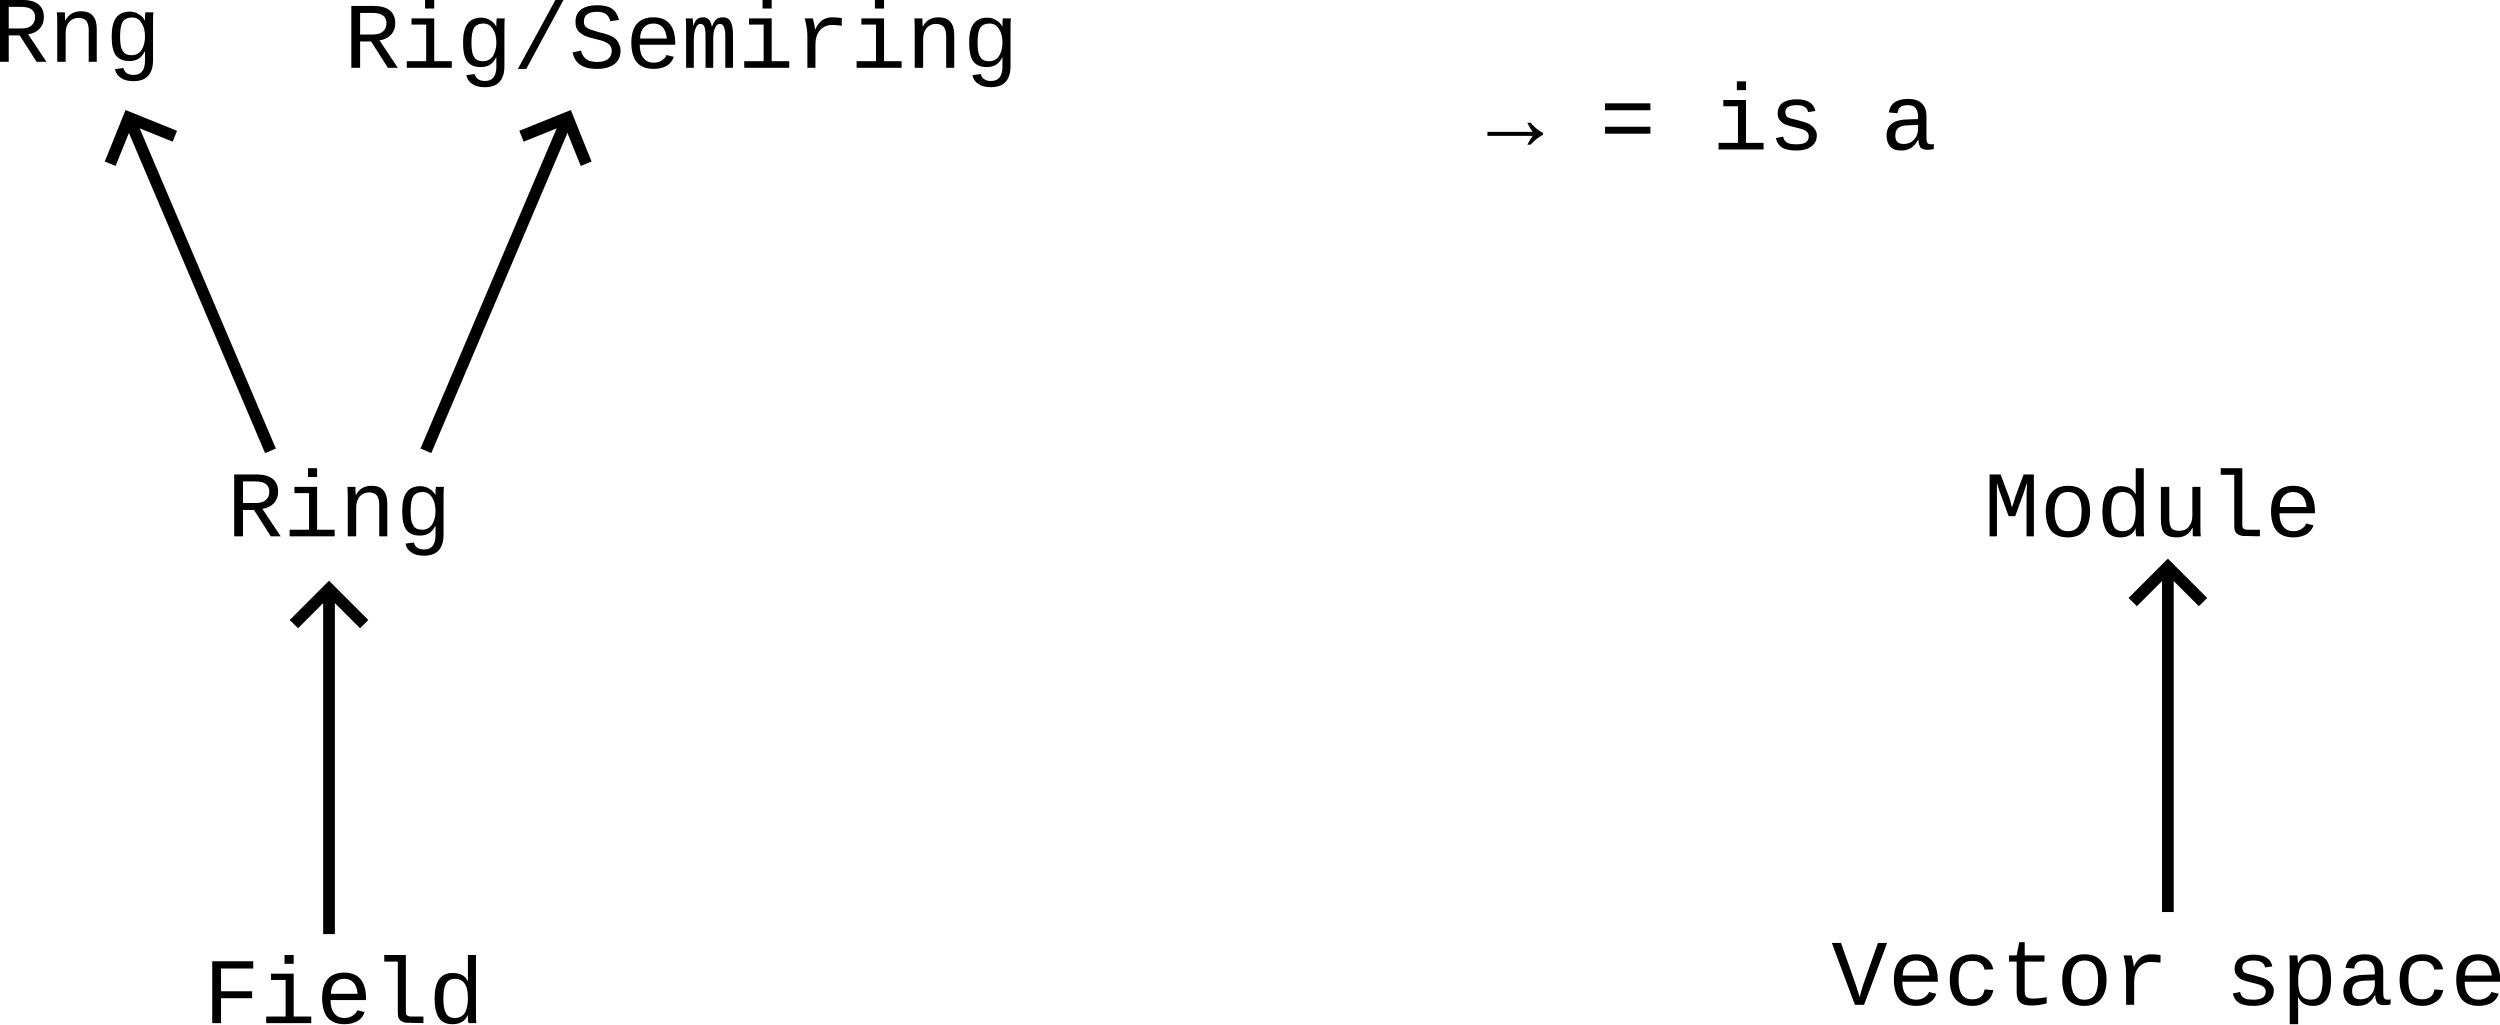
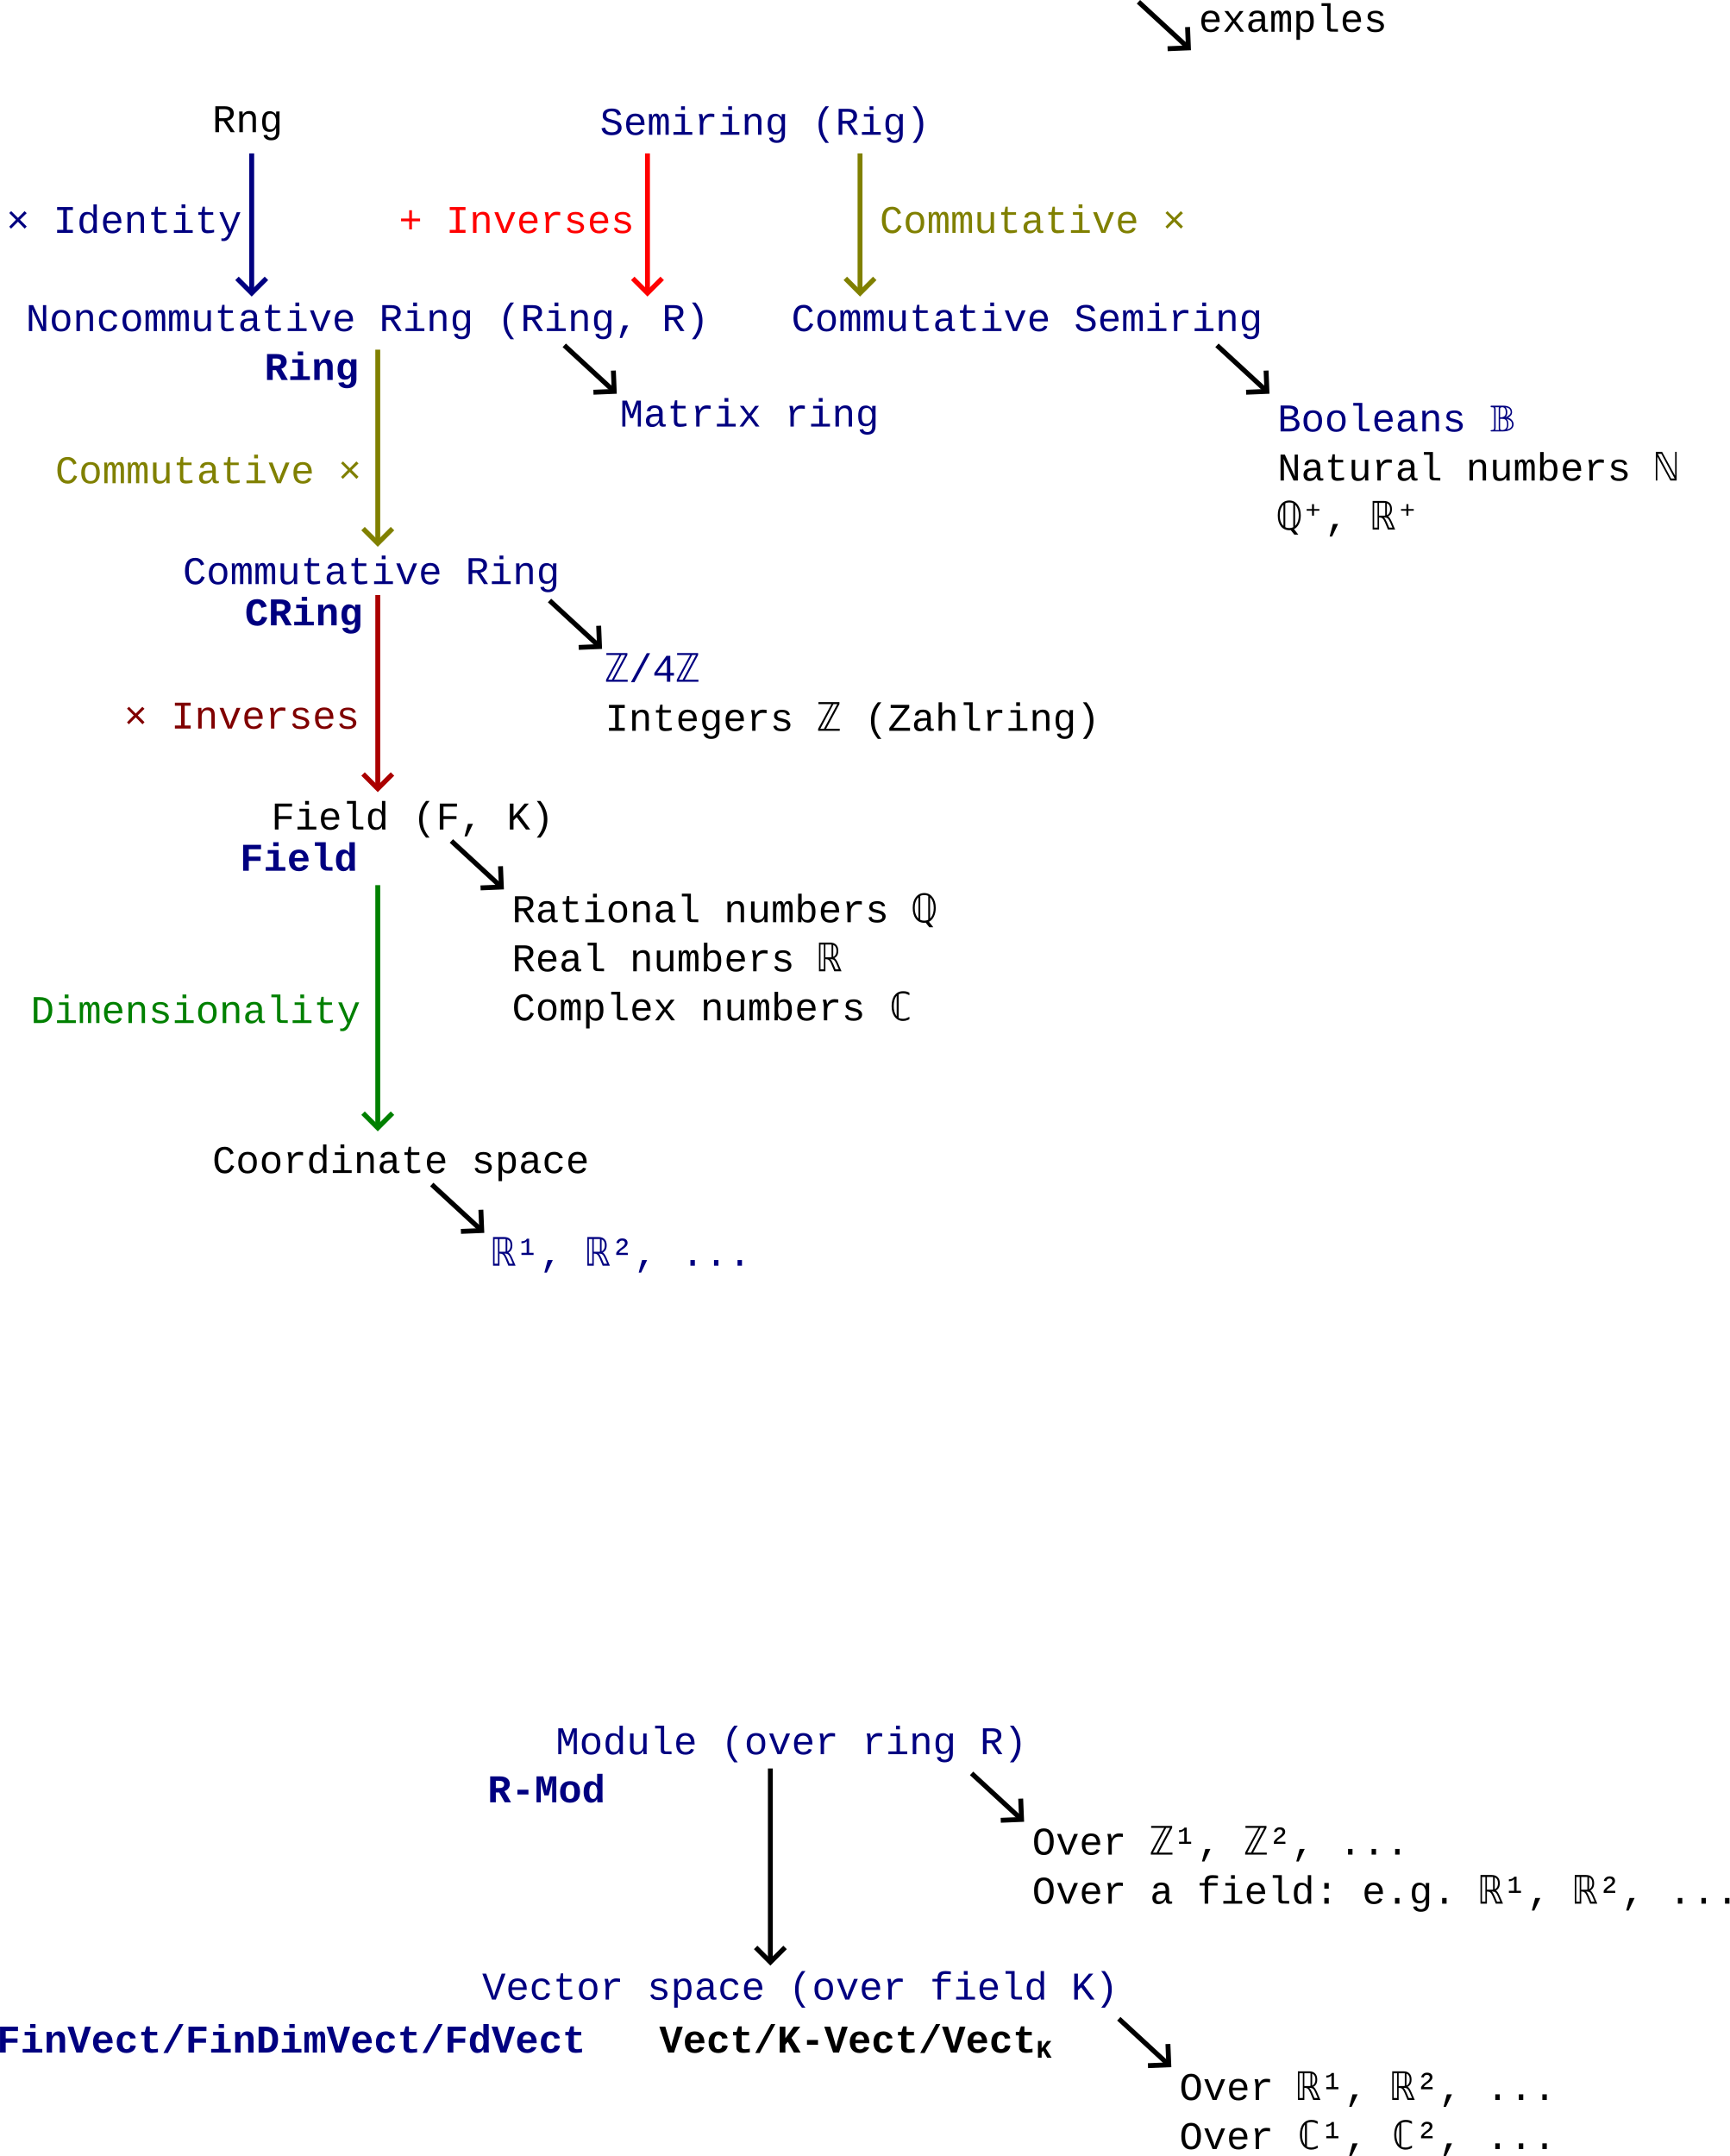
- <svg xmlns="http://www.w3.org/2000/svg" width="106.725mm" height="43.728mm" viewBox="0 0 106.725 43.728" version="1.1" id="svg1820" xml:space="preserve">
+ <svg xmlns="http://www.w3.org/2000/svg" xmlns:xlink="http://www.w3.org/1999/xlink" width="176.212mm" height="219.668mm" viewBox="0 0 176.212 219.668" version="1.1" id="svg1820" xml:space="preserve">
  <defs id="defs1817">
+     <marker style="overflow:visible" id="Arrow1" refX="0" refY="0" orient="auto-start-reverse" markerWidth="4.061" markerHeight="6.707" viewBox="0 0 4.061 6.707" preserveAspectRatio="xMidYMid">
+       <path style="fill:none;stroke:context-stroke;stroke-width:1;stroke-linecap:butt" d="M 3,-3 0,0 3,3" id="path5057" transform="rotate(180,0.125,0)" />
+     </marker>
+     <marker style="overflow:visible" id="Arrow1_Fnone_S-008000" refX="0" refY="0" orient="auto-start-reverse" markerWidth="4.061" markerHeight="6.707" viewBox="0 0 4.061 6.707" preserveAspectRatio="xMidYMid">
+       <path style="fill:none;stroke:#008000;stroke-width:1;stroke-linecap:butt" d="M 3,-3 0,0 3,3" id="path130135" transform="rotate(180,0.125,0)" />
+     </marker>
+     <marker style="overflow:visible" id="marker81105_Fnone_S-aa0000" refX="0" refY="0" orient="auto-start-reverse" markerWidth="4.061" markerHeight="6.707" viewBox="0 0 4.061 6.707" preserveAspectRatio="xMidYMid">
+       <path style="fill:none;stroke:#aa0000;stroke-width:1;stroke-linecap:butt" d="M 3,-3 0,0 3,3" id="path144891" transform="rotate(180,0.125,0)" />
+     </marker>
+     <marker style="overflow:visible" id="marker81105_Fnone_S-808000" refX="0" refY="0" orient="auto-start-reverse" markerWidth="4.061" markerHeight="6.707" viewBox="0 0 4.061 6.707" preserveAspectRatio="xMidYMid">
+       <path style="fill:none;stroke:#808000;stroke-width:1;stroke-linecap:butt" d="M 3,-3 0,0 3,3" id="path144888" transform="rotate(180,0.125,0)" />
+     </marker>
+     <marker style="overflow:visible" id="marker78675_Fnone_S-000080" refX="0" refY="0" orient="auto-start-reverse" markerWidth="4.061" markerHeight="6.707" viewBox="0 0 4.061 6.707" preserveAspectRatio="xMidYMid">
+       <path style="fill:none;stroke:#000080;stroke-width:1;stroke-linecap:butt" d="M 3,-3 0,0 3,3" id="path144894" transform="rotate(180,0.125,0)" />
+     </marker>
+     <marker style="overflow:visible" id="marker69877_Fnone_S-ff0000" refX="0" refY="0" orient="auto-start-reverse" markerWidth="4.061" markerHeight="6.707" viewBox="0 0 4.061 6.707" preserveAspectRatio="xMidYMid">
+       <path style="fill:none;stroke:#ff0000;stroke-width:1;stroke-linecap:butt" d="M 3,-3 0,0 3,3" id="path144897" transform="rotate(180,0.125,0)" />
+     </marker>
+     <marker style="overflow:visible" id="Arrow1_Fnone_S-808000" refX="0" refY="0" orient="auto-start-reverse" markerWidth="4.061" markerHeight="6.707" viewBox="0 0 4.061 6.707" preserveAspectRatio="xMidYMid">
+       <path style="fill:none;stroke:#808000;stroke-width:1;stroke-linecap:butt" d="M 3,-3 0,0 3,3" id="path144900" transform="rotate(180,0.125,0)" />
+     </marker>
    <marker style="overflow:visible" id="marker48243_Fnone_S-000000-9-5" refX="0" refY="0" orient="auto-start-reverse" markerWidth="4.061" markerHeight="6.707" viewBox="0 0 4.061 6.707" preserveAspectRatio="xMidYMid">
      <path style="fill:none;stroke:#000000;stroke-width:1;stroke-linecap:butt" d="M 3,-3 0,0 3,3" id="path137683-4-6" transform="rotate(180,0.125,0)" />
    </marker>
  </defs>
-   <g id="layer1" transform="translate(-58.04098,-803.8395)">
-     <g id="g13885">
-       <text xml:space="preserve" style="font-size:4px;line-height:5px;font-family:'Liberation Mono', monospace;-inkscape-font-specification:'Liberation Mono, monospace';text-decoration-color:#000000;fill:#000000;stroke-width:3.78;-inkscape-stroke:none;stop-color:#000000" x="72.725" y="806.738" id="text36816">
-         <tspan id="tspan36814" style="stroke-width:3.78" x="72.725" y="806.738">Rig/Semiring</tspan>
+   <g id="layer1" transform="translate(-29.12192,-880.6269)">
+     <g id="g128004">
+       <a id="a63115" xlink:href="https://en.wikipedia.org/wiki/Semiring" transform="translate(21.98451,-320.0723)">
+         <text xml:space="preserve" style="font-size:4px;line-height:5px;font-family:'Liberation Mono', monospace;-inkscape-font-specification:'Liberation Mono, monospace';text-decoration-color:#000000;fill:#000080;stroke-width:3.78;-inkscape-stroke:none;stop-color:#000000" x="68.264" y="1214.432" id="text36816">
+           <tspan id="tspan36814" style="fill:#000080;stroke-width:3.78" x="68.264" y="1214.432">Semiring (Rig)</tspan>
+         </text>
+       </a>
+       <a id="a95070" xlink:href="https://en.wikipedia.org/wiki/Ring_(mathematics)" transform="translate(3.984514,-320.0723)">
+         <text xml:space="preserve" style="font-size:4px;line-height:5px;font-family:'Liberation Mono', monospace;-inkscape-font-specification:'Liberation Mono, monospace';text-decoration-color:#000000;fill:#000080;stroke-width:3.78;-inkscape-stroke:none;stop-color:#000000" x="27.764" y="1234.432" id="text36820">
+           <tspan id="tspan36818" style="fill:#000080;stroke-width:3.78" x="27.764" y="1234.432">Noncommutative Ring (Ring, R)</tspan>
+         </text>
+       </a>
+       <text xml:space="preserve" style="font-size:4px;line-height:5px;font-family:'Liberation Mono', monospace;-inkscape-font-specification:'Liberation Mono, monospace';text-decoration-color:#000000;fill:#000000;stroke-width:3.78;-inkscape-stroke:none;stop-color:#000000" x="50.749" y="894.096" id="text36824">
+         <tspan id="tspan36822" style="stroke-width:3.78" x="50.749" y="894.096">Rng</tspan>
      </text>
-       <text xml:space="preserve" style="font-size:4px;line-height:5px;font-family:'Liberation Mono', monospace;-inkscape-font-specification:'Liberation Mono, monospace';text-decoration-color:#000000;fill:#000000;stroke-width:3.78;-inkscape-stroke:none;stop-color:#000000" x="67.725" y="826.738" id="text36820">
-         <tspan id="tspan36818" style="stroke-width:3.78" x="67.725" y="826.738">Ring</tspan>
+       <a id="a106558" xlink:href="https://en.wikipedia.org/wiki/Module_(mathematics)" style="fill:#000080" transform="translate(11.98451,-240.0723)">
+         <text xml:space="preserve" style="font-size:4px;line-height:5px;font-family:'Liberation Mono', monospace;-inkscape-font-specification:'Liberation Mono, monospace';text-decoration-color:#000000;fill:#000080;stroke-width:3.78;-inkscape-stroke:none;stop-color:#000000" x="73.764" y="1299.432" id="text37612">
+           <tspan id="tspan37610" style="fill:#000080;stroke-width:3.78" x="73.764" y="1299.432">Module (over ring R)</tspan>
+         </text>
+       </a>
+       <a id="a121415" xlink:href="https://en.wikipedia.org/wiki/Vector_space" transform="translate(11.98451,-235.0723)">
+         <text xml:space="preserve" style="font-size:4px;line-height:5px;font-family:'Liberation Mono', monospace;-inkscape-font-specification:'Liberation Mono, monospace';text-decoration-color:#000000;fill:#000080;stroke-width:3.78;-inkscape-stroke:none;stop-color:#000000" x="66.264" y="1319.432" id="text37616">
+           <tspan id="tspan37614" style="fill:#000080;stroke-width:3.78" x="66.264" y="1319.432">Vector space (over field K)</tspan>
+         </text>
+       </a>
+       <path style="font-variation-settings:normal;vector-effect:none;fill:none;fill-opacity:1;stroke:#ff0000;stroke-width:0.5;stroke-linecap:butt;stroke-linejoin:miter;stroke-miterlimit:4;stroke-dasharray:none;stroke-dashoffset:0;stroke-opacity:1;-inkscape-stroke:none;marker-end:url(#marker69877_Fnone_S-ff0000);stop-color:#000000" d="m 95.09,896.257 -2e-6,14.108" id="path41581" />
+       <path style="font-variation-settings:normal;vector-effect:none;fill:none;fill-opacity:1;stroke:#000080;stroke-width:0.5;stroke-linecap:butt;stroke-linejoin:miter;stroke-miterlimit:4;stroke-dasharray:none;stroke-dashoffset:0;stroke-opacity:1;-inkscape-stroke:none;marker-end:url(#marker78675_Fnone_S-000080);stop-color:#000000" d="m 54.767,896.257 2e-6,14.108" id="path41583" />
+       <path style="font-variation-settings:normal;vector-effect:none;fill:none;fill-opacity:1;stroke:#808000;stroke-width:0.5;stroke-linecap:butt;stroke-linejoin:miter;stroke-miterlimit:4;stroke-dasharray:none;stroke-dashoffset:0;stroke-opacity:1;-inkscape-stroke:none;marker-end:url(#Arrow1_Fnone_S-808000);stop-color:#000000" d="m 67.611,916.252 v 19.608" id="path41585" />
+       <path style="font-variation-settings:normal;vector-effect:none;fill:none;fill-opacity:1;stroke:#000000;stroke-width:0.5;stroke-linecap:butt;stroke-linejoin:miter;stroke-miterlimit:4;stroke-dasharray:none;stroke-dashoffset:0;stroke-opacity:1;-inkscape-stroke:none;marker-end:url(#marker48243_Fnone_S-000000-9-5);stop-color:#000000" d="m 107.611,1060.811 v 19.608" id="path41587" />
+       <text xml:space="preserve" style="font-size:4px;line-height:5px;font-family:'Liberation Mono', monospace;-inkscape-font-specification:'Liberation Mono, monospace';text-decoration-color:#000000;fill:#808000;stroke-width:3.78;-inkscape-stroke:none;stop-color:#000000" x="34.749" y="929.86" id="text60955">
+         <tspan id="tspan60953" style="fill:#808000;stroke-width:3.78" x="34.749" y="929.86">Commutative ×</tspan>
      </text>
-       <text xml:space="preserve" style="font-size:4px;line-height:5px;font-family:'Liberation Mono', monospace;-inkscape-font-specification:'Liberation Mono, monospace';text-decoration-color:#000000;fill:#000000;stroke-width:3.78;-inkscape-stroke:none;stop-color:#000000" x="57.725" y="806.474" id="text36824">
-         <tspan id="tspan36822" style="stroke-width:3.78" x="57.725" y="806.474">Rng</tspan>
+       <text xml:space="preserve" style="font-size:4px;line-height:5px;font-family:'Liberation Mono', monospace;-inkscape-font-specification:'Liberation Mono, monospace';text-decoration-color:#000000;fill:#ff0000;stroke-width:3.78;-inkscape-stroke:none;stop-color:#000000" x="69.749" y="904.36" id="text60963">
+         <tspan id="tspan60961" style="fill:#ff0000;stroke-width:3.78" x="69.749" y="904.36">+ Inverses</tspan>
      </text>
-       <text xml:space="preserve" style="font-size:4px;line-height:5px;font-family:'Liberation Mono', monospace;-inkscape-font-specification:'Liberation Mono, monospace';text-decoration-color:#000000;fill:#000000;stroke-width:3.78;-inkscape-stroke:none;stop-color:#000000" x="142.725" y="826.738" id="text37612">
-         <tspan id="tspan37610" style="stroke-width:3.78" x="142.725" y="826.738">Module</tspan>
+       <text xml:space="preserve" style="font-size:4px;line-height:5px;font-family:'Liberation Mono', monospace;-inkscape-font-specification:'Liberation Mono, monospace';text-decoration-color:#000000;fill:#000080;stroke-width:3.78;-inkscape-stroke:none;stop-color:#000000" x="29.749" y="904.36" id="text62038">
+         <tspan id="tspan62036" style="fill:#000080;stroke-width:3.78" x="29.749" y="904.36">× Identity</tspan>
      </text>
-       <text xml:space="preserve" style="font-size:4px;line-height:5px;font-family:'Liberation Mono', monospace;-inkscape-font-specification:'Liberation Mono, monospace';text-decoration-color:#000000;fill:#000000;stroke-width:3.78;-inkscape-stroke:none;stop-color:#000000" x="136.225" y="846.738" id="text37616">
-         <tspan id="tspan37614" style="stroke-width:3.78" x="136.225" y="846.738">Vector space</tspan>
+       <path style="font-variation-settings:normal;vector-effect:none;fill:none;fill-opacity:1;stroke:#808000;stroke-width:0.5;stroke-linecap:butt;stroke-linejoin:miter;stroke-miterlimit:4;stroke-dasharray:none;stroke-dashoffset:0;stroke-opacity:1;-inkscape-stroke:none;marker-end:url(#marker81105_Fnone_S-808000);stop-color:#000000" d="m 116.746,896.257 -1e-5,14.108" id="path80410" />
+       <a id="a154612" xlink:href="https://en.wikipedia.org/wiki/Semiring" style="fill:#000080" transform="translate(-6.485216,-301.5258)">
+         <text xml:space="preserve" style="font-size:4px;line-height:5px;font-family:'Liberation Mono', monospace;-inkscape-font-specification:'Liberation Mono, monospace';text-decoration-color:#000000;fill:#000080;stroke-width:3.78;-inkscape-stroke:none;stop-color:#000000" x="116.234" y="1215.885" id="text80416">
+           <tspan id="tspan80414" style="fill:#000080;stroke-width:3.78" x="116.234" y="1215.885">Commutative Semiring</tspan>
+         </text>
+       </a>
+       <text xml:space="preserve" style="font-size:4px;line-height:5px;font-family:'Liberation Mono', monospace;-inkscape-font-specification:'Liberation Mono, monospace';text-decoration-color:#000000;fill:#000000;stroke-width:3.78;-inkscape-stroke:none;stop-color:#000000" x="56.749" y="965.137" id="text88303">
+         <tspan id="tspan88301" style="stroke-width:3.78" x="56.749" y="965.137">Field (F, K)</tspan>
      </text>
-       <text xml:space="preserve" style="font-size:4px;line-height:5px;font-family:'Liberation Mono', monospace;-inkscape-font-specification:'Liberation Mono, monospace';text-decoration-color:#000000;fill:#000000;stroke-width:3.78;-inkscape-stroke:none;stop-color:#000000" x="66.725" y="847.515" id="text38408">
-         <tspan id="tspan38406" style="stroke-width:3.78" x="66.725" y="847.515">Field</tspan>
+       <text xml:space="preserve" style="font-size:4px;line-height:5px;font-family:'Liberation Mono', monospace;-inkscape-font-specification:'Liberation Mono, monospace';text-decoration-color:#000000;fill:#800000;stroke-width:3.78;-inkscape-stroke:none;stop-color:#000000" x="41.749" y="954.86" id="text88330">
+         <tspan id="tspan88328" style="fill:#800000;stroke-width:3.78" x="41.749" y="954.86">× Inverses</tspan>
      </text>
-       <path style="font-variation-settings:normal;vector-effect:none;fill:none;fill-opacity:1;stroke:#000000;stroke-width:0.5;stroke-linecap:butt;stroke-linejoin:miter;stroke-miterlimit:4;stroke-dasharray:none;stroke-dashoffset:0;stroke-opacity:1;-inkscape-stroke:none;marker-end:url(#marker48243_Fnone_S-000000-9-5);stop-color:#000000" d="m 76.222,823.085 6,-14.108" id="path41581" />
-       <path style="font-variation-settings:normal;vector-effect:none;fill:none;fill-opacity:1;stroke:#000000;stroke-width:0.5;stroke-linecap:butt;stroke-linejoin:miter;stroke-miterlimit:4;stroke-dasharray:none;stroke-dashoffset:0;stroke-opacity:1;-inkscape-stroke:none;marker-end:url(#marker48243_Fnone_S-000000-9-5);stop-color:#000000" d="m 69.587,823.085 -6,-14.108" id="path41583" />
-       <path style="font-variation-settings:normal;vector-effect:none;fill:none;fill-opacity:1;stroke:#000000;stroke-width:0.5;stroke-linecap:butt;stroke-linejoin:miter;stroke-miterlimit:4;stroke-dasharray:none;stroke-dashoffset:0;stroke-opacity:1;-inkscape-stroke:none;marker-end:url(#marker48243_Fnone_S-000000-9-5);stop-color:#000000" d="m 72.087,843.716 v -14.608" id="path41585" />
-       <path style="font-variation-settings:normal;vector-effect:none;fill:none;fill-opacity:1;stroke:#000000;stroke-width:0.5;stroke-linecap:butt;stroke-linejoin:miter;stroke-miterlimit:4;stroke-dasharray:none;stroke-dashoffset:0;stroke-opacity:1;-inkscape-stroke:none;marker-end:url(#marker48243_Fnone_S-000000-9-5);stop-color:#000000" d="m 150.587,842.775 v -14.608" id="path41587" />
-       <text xml:space="preserve" style="font-size:4px;line-height:5px;font-family:'Liberation Mono', monospace;-inkscape-font-specification:'Liberation Mono, monospace';text-decoration-color:#000000;fill:#000000;stroke-width:3.78;-inkscape-stroke:none;stop-color:#000000" x="121.525" y="810.219" id="text11471">
-         <tspan id="tspan11469" style="stroke-width:3.78" x="121.525" y="810.219">→ = is a</tspan>
+       <path style="font-variation-settings:normal;vector-effect:none;fill:none;fill-opacity:1;stroke:#aa0000;stroke-width:0.5;stroke-linecap:butt;stroke-linejoin:miter;stroke-miterlimit:4;stroke-dasharray:none;stroke-dashoffset:0;stroke-opacity:1;-inkscape-stroke:none;marker-end:url(#marker81105_Fnone_S-aa0000);stop-color:#000000" d="m 67.611,941.252 v 19.608" id="path88332" />
+       <a id="a90610" xlink:href="https://en.wikipedia.org/wiki/Commutative_ring" transform="translate(24.98451,-315.0723)">
+         <a id="a99541" xlink:href="https://en.wikipedia.org/wiki/Commutative_ring">
+           <text xml:space="preserve" style="font-size:4px;line-height:5px;font-family:'Liberation Mono', monospace;-inkscape-font-specification:'Liberation Mono, monospace';text-decoration-color:#000000;fill:#000080;stroke-width:3.78;-inkscape-stroke:none;stop-color:#000000" x="22.764" y="1255.209" id="text90606">
+             <tspan id="tspan90604" style="fill:#000080;stroke-width:3.78" x="22.764" y="1255.209">Commutative Ring</tspan>
+           </text>
+         </a>
+       </a>
+       <text xml:space="preserve" style="font-size:4px;line-height:5px;font-family:'Liberation Mono', monospace;-inkscape-font-specification:'Liberation Mono, monospace';text-decoration-color:#000000;fill:#808000;stroke-width:3.78;-inkscape-stroke:none;stop-color:#000000" x="118.749" y="904.36" id="text92838">
+         <tspan id="tspan92836" style="fill:#808000;stroke-width:3.78" x="118.749" y="904.36">Commutative ×</tspan>
      </text>
+       <path style="font-variation-settings:normal;vector-effect:none;fill:none;fill-opacity:1;stroke:#000000;stroke-width:0.5;stroke-linecap:butt;stroke-linejoin:miter;stroke-miterlimit:4;stroke-dasharray:none;stroke-dashoffset:0;stroke-opacity:1;-inkscape-stroke:none;marker-end:url(#marker48243_Fnone_S-000000-9-5);stop-color:#000000" d="m 86.611,915.811 5,4.608" id="path97300" />
+       <a id="a98424" xlink:href="https://en.wikipedia.org/wiki/Matrix_ring" transform="translate(15.48451,-320.0723)">
+         <text xml:space="preserve" style="font-size:4px;line-height:5px;font-family:'Liberation Mono', monospace;-inkscape-font-specification:'Liberation Mono, monospace';text-decoration-color:#000000;fill:#000080;stroke-width:3.78;-inkscape-stroke:none;stop-color:#000000" x="76.794" y="1244.159" id="text98420">
+           <tspan id="tspan98418" style="fill:#000080;stroke-width:3.78" x="76.794" y="1244.159">Matrix ring</tspan>
+         </text>
+       </a>
+       <path style="font-variation-settings:normal;vector-effect:none;fill:none;fill-opacity:1;stroke:#000000;stroke-width:0.5;stroke-linecap:butt;stroke-linejoin:miter;stroke-miterlimit:4;stroke-dasharray:none;stroke-dashoffset:0;stroke-opacity:1;-inkscape-stroke:none;marker-end:url(#marker48243_Fnone_S-000000-9-5);stop-color:#000000" d="m 75.111,966.311 5,4.608" id="path104289" />
+       <text xml:space="preserve" style="font-size:4px;line-height:5px;font-family:'Liberation Mono', monospace;-inkscape-font-specification:'Liberation Mono, monospace';text-decoration-color:#000000;fill:#000000;stroke-width:3.78;-inkscape-stroke:none;stop-color:#000000" x="81.279" y="979.587" id="text105416">
+         <tspan id="tspan105414" style="stroke-width:3.78" x="81.279" y="979.587">Real numbers ℝ</tspan>
+       </text>
+       <text xml:space="preserve" style="font-size:4px;line-height:5px;font-family:'Liberation Mono', monospace;-inkscape-font-specification:'Liberation Mono, monospace';text-decoration-color:#000000;fill:#000000;stroke-width:3.78;-inkscape-stroke:none;stop-color:#000000" x="81.279" y="984.587" id="text105420">
+         <tspan id="tspan105418" style="stroke-width:3.78" x="81.279" y="984.587">Complex numbers ℂ</tspan>
+       </text>
+       <path style="font-variation-settings:normal;vector-effect:none;fill:none;fill-opacity:1;stroke:#000000;stroke-width:0.5;stroke-linecap:butt;stroke-linejoin:miter;stroke-miterlimit:4;stroke-dasharray:none;stroke-dashoffset:0;stroke-opacity:1;-inkscape-stroke:none;marker-end:url(#marker48243_Fnone_S-000000-9-5);stop-color:#000000" d="m 145.111,880.811 5,4.608" id="path105428" />
+       <text xml:space="preserve" style="font-size:4px;line-height:5px;font-family:'Liberation Mono', monospace;-inkscape-font-specification:'Liberation Mono, monospace';text-decoration-color:#000000;fill:#000000;stroke-width:3.78;-inkscape-stroke:none;stop-color:#000000" x="151.249" y="883.86" id="text105434">
+         <tspan id="tspan105432" style="stroke-width:3.78" x="151.249" y="883.86">examples</tspan>
+       </text>
+       <path style="font-variation-settings:normal;vector-effect:none;fill:none;fill-opacity:1;stroke:#000000;stroke-width:0.5;stroke-linecap:butt;stroke-linejoin:miter;stroke-miterlimit:4;stroke-dasharray:none;stroke-dashoffset:0;stroke-opacity:1;-inkscape-stroke:none;marker-end:url(#marker48243_Fnone_S-000000-9-5);stop-color:#000000" d="m 143.111,1086.311 5,4.608" id="path108812" />
+       <text xml:space="preserve" style="font-size:4px;line-height:5px;font-family:'Liberation Mono', monospace;-inkscape-font-specification:'Liberation Mono, monospace';text-decoration-color:#000000;fill:#000000;stroke-width:3.78;-inkscape-stroke:none;stop-color:#000000" x="149.279" y="1094.586" id="text108816">
+         <tspan id="tspan108814" style="stroke-width:3.78" x="149.279" y="1094.586">Over ℝ¹, ℝ², ...</tspan>
+       </text>
+       <text xml:space="preserve" style="font-size:4px;line-height:5px;font-family:'Liberation Mono', monospace;-inkscape-font-specification:'Liberation Mono, monospace';text-decoration-color:#000000;fill:#000000;stroke-width:3.78;-inkscape-stroke:none;stop-color:#000000" x="149.279" y="1099.586" id="text108820">
+         <tspan id="tspan108818" style="stroke-width:3.78" x="149.279" y="1099.586">Over ℂ¹, ℂ², ...</tspan>
+       </text>
+       <path style="font-variation-settings:normal;vector-effect:none;fill:none;fill-opacity:1;stroke:#000000;stroke-width:0.5;stroke-linecap:butt;stroke-linejoin:miter;stroke-miterlimit:4;stroke-dasharray:none;stroke-dashoffset:0;stroke-opacity:1;-inkscape-stroke:none;marker-end:url(#marker48243_Fnone_S-000000-9-5);stop-color:#000000" d="m 128.111,1061.311 5,4.608" id="path109954" />
+       <text xml:space="preserve" style="font-size:4px;line-height:5px;font-family:'Liberation Mono', monospace;-inkscape-font-specification:'Liberation Mono, monospace';text-decoration-color:#000000;fill:#000000;stroke-width:3.78;-inkscape-stroke:none;stop-color:#000000" x="134.279" y="1069.586" id="text109958">
+         <tspan id="tspan109956" style="stroke-width:3.78" x="134.279" y="1069.586">Over ℤ¹, ℤ², ...</tspan>
+       </text>
+       <path style="font-variation-settings:normal;vector-effect:none;fill:none;fill-opacity:1;stroke:#000000;stroke-width:0.5;stroke-linecap:butt;stroke-linejoin:miter;stroke-miterlimit:4;stroke-dasharray:none;stroke-dashoffset:0;stroke-opacity:1;-inkscape-stroke:none;marker-end:url(#marker48243_Fnone_S-000000-9-5);stop-color:#000000" d="m 85.111,941.811 5,4.608" id="path116867" />
+       <text xml:space="preserve" style="font-size:4px;line-height:5px;font-family:'Liberation Mono', monospace;-inkscape-font-specification:'Liberation Mono, monospace';text-decoration-color:#000000;fill:#000000;stroke-width:3.78;-inkscape-stroke:none;stop-color:#000000" x="90.779" y="955.087" id="text116871">
+         <tspan id="tspan116869" style="stroke-width:3.78" x="90.779" y="955.087">Integers ℤ (Zahlring)</tspan>
+       </text>
+       <a id="a132816" xlink:href="https://en.wikipedia.org/wiki/FinVect" transform="translate(-8.015486,-250.0723)">
+         <text xml:space="preserve" style="font-size:4px;line-height:5px;font-family:'Liberation Mono', monospace;-inkscape-font-specification:'Liberation Mono, monospace';text-decoration-color:#000000;fill:#000080;stroke-width:3.78;-inkscape-stroke:none;stop-color:#000000" x="36.811" y="1339.83" id="text123685">
+           <tspan id="tspan123683" style="font-weight:bold;fill:#000080;stroke-width:3.78" x="36.811" y="1339.83">FinVect/FinDimVect/FdVect</tspan>
+         </text>
+       </a>
+       <text xml:space="preserve" style="font-size:4px;line-height:5px;font-family:'Liberation Mono', monospace;-inkscape-font-specification:'Liberation Mono, monospace';text-decoration-color:#000000;fill:#000000;stroke-width:3.78;-inkscape-stroke:none;stop-color:#000000" x="96.296" y="1089.757" id="text123691">
+         <tspan id="tspan123689" style="font-weight:bold;stroke-width:3.78" x="96.296" y="1089.757">Vect/K-Vect/Vect<tspan style="font-size:65%;baseline-shift:sub" id="tspan137407">K</tspan>
+         </tspan>
+       </text>
+       <a id="a127126" xlink:href="https://en.wikipedia.org/wiki/Category_of_rings" style="fill:#000080" transform="translate(-6.015486,-285.0723)">
+         <text xml:space="preserve" style="font-size:4px;line-height:5px;font-family:'Liberation Mono', monospace;-inkscape-font-specification:'Liberation Mono, monospace';text-decoration-color:#000000;fill:#000080;stroke-width:3.78;-inkscape-stroke:none;stop-color:#000000" x="62.08" y="1204.412" id="text127122">
+           <tspan id="tspan127120" style="font-weight:bold;fill:#000080;stroke-width:3.78" x="62.08" y="1204.412">Ring</tspan>
+         </text>
+       </a>
+       <a id="a132806" xlink:href="https://en.wikipedia.org/wiki/Category_of_rings" style="fill:#000080" transform="translate(-6.015486,-260.0723)">
+         <text xml:space="preserve" style="font-size:4px;line-height:5px;font-family:'Liberation Mono', monospace;-inkscape-font-specification:'Liberation Mono, monospace';text-decoration-color:#000000;fill:#000080;stroke-width:3.78;-inkscape-stroke:none;stop-color:#000000" x="60.08" y="1204.412" id="text132804">
+           <tspan id="tspan132802" style="font-weight:bold;fill:#000080;stroke-width:3.78" x="60.08" y="1204.412">CRing</tspan>
+         </text>
+       </a>
+       <a id="a132812" xlink:href="https://en.wikipedia.org/wiki/Category_of_rings" style="fill:#000080" transform="translate(-6.015486,-235.0723)">
+         <text xml:space="preserve" style="font-size:4px;line-height:5px;font-family:'Liberation Mono', monospace;-inkscape-font-specification:'Liberation Mono, monospace';text-decoration-color:#000000;fill:#000080;stroke-width:3.78;-inkscape-stroke:none;stop-color:#000000" x="59.58" y="1204.412" id="text132810">
+           <tspan id="tspan132808" style="font-weight:bold;fill:#000080;stroke-width:3.78" x="59.58" y="1204.412">Field</tspan>
+         </text>
+       </a>
+       <a id="a135115" xlink:href="https://en.wikipedia.org/wiki/Category_of_modules" transform="translate(11.98451,-255.0723)">
+         <text xml:space="preserve" style="font-size:4px;line-height:5px;font-family:'Liberation Mono', monospace;-inkscape-font-specification:'Liberation Mono, monospace';text-decoration-color:#000000;fill:#000080;stroke-width:3.78;-inkscape-stroke:none;stop-color:#000000" x="66.811" y="1319.33" id="text133961">
+           <tspan id="tspan133959" style="font-weight:bold;fill:#000080;stroke-width:3.78" x="66.811" y="1319.33">R-Mod</tspan>
+         </text>
+       </a>
+       <path style="font-variation-settings:normal;vector-effect:none;fill:none;fill-opacity:1;stroke:#000000;stroke-width:0.5;stroke-linecap:butt;stroke-linejoin:miter;stroke-miterlimit:4;stroke-dasharray:none;stroke-dashoffset:0;stroke-opacity:1;-inkscape-stroke:none;marker-end:url(#marker48243_Fnone_S-000000-9-5);stop-color:#000000" d="m 153.111,915.811 5,4.608" id="path154604" />
+       <text xml:space="preserve" style="font-size:4px;line-height:5px;font-family:'Liberation Mono', monospace;-inkscape-font-specification:'Liberation Mono, monospace';text-decoration-color:#000000;fill:#000000;stroke-width:3.78;-inkscape-stroke:none;stop-color:#000000" x="159.279" y="934.587" id="text154608">
+         <tspan id="tspan154606" style="stroke-width:3.78" x="159.279" y="934.587">ℚ⁺, ℝ⁺</tspan>
+       </text>
+       <text xml:space="preserve" style="font-size:4px;line-height:5px;font-family:'Liberation Mono', monospace;-inkscape-font-specification:'Liberation Mono, monospace';text-decoration-color:#000000;fill:#000000;stroke-width:3.78;-inkscape-stroke:none;stop-color:#000000" x="81.279" y="974.587" id="text1218">
+         <tspan id="tspan1216" style="stroke-width:3.78" x="81.279" y="974.587">Rational numbers ℚ</tspan>
+       </text>
+       <text xml:space="preserve" style="font-size:4px;line-height:5px;font-family:'Liberation Mono', monospace;-inkscape-font-specification:'Liberation Mono, monospace';text-decoration-color:#000000;fill:#000000;stroke-width:3.78;-inkscape-stroke:none;stop-color:#000000" x="159.279" y="929.587" id="text2181">
+         <tspan id="tspan2179" style="stroke-width:3.78" x="159.279" y="929.587">Natural numbers ℕ</tspan>
+       </text>
+       <a id="a4115" xlink:href="https://en.wikipedia.org/wiki/Boolean_ring" transform="translate(-0.9852161,-301.5258)">
+         <text xml:space="preserve" style="font-size:4px;line-height:5px;font-family:'Liberation Mono', monospace;-inkscape-font-specification:'Liberation Mono, monospace';text-decoration-color:#000000;fill:#000080;stroke-width:3.78;-inkscape-stroke:none;stop-color:#000000" x="160.264" y="1226.112" id="text2185">
+           <tspan id="tspan2183" style="fill:#000080;stroke-width:3.78" x="160.264" y="1226.112">Booleans 𝔹</tspan>
+         </text>
+       </a>
+       <path style="font-variation-settings:normal;vector-effect:none;fill:none;fill-opacity:1;stroke:#008000;stroke-width:0.5;stroke-linecap:butt;stroke-linejoin:miter;stroke-miterlimit:4;stroke-dasharray:none;stroke-dashoffset:0;stroke-opacity:1;-inkscape-stroke:none;marker-end:url(#Arrow1_Fnone_S-008000);stop-color:#000000" d="m 67.611,970.811 v 24.608" id="path81356" />
+       <text xml:space="preserve" style="font-size:4px;line-height:5px;font-family:'Liberation Mono', monospace;-inkscape-font-specification:'Liberation Mono, monospace';text-decoration-color:#000000;fill:#000000;stroke-width:3.78;-inkscape-stroke:none;stop-color:#000000" x="134.279" y="1074.586" id="text82331">
+         <tspan id="tspan82329" style="stroke-width:3.78" x="134.279" y="1074.586">Over a field: e.g. ℝ¹, ℝ², ...</tspan>
+       </text>
+       <text xml:space="preserve" style="font-size:4px;line-height:5px;font-family:'Liberation Mono', monospace;-inkscape-font-specification:'Liberation Mono, monospace';text-decoration-color:#000000;fill:#008000;stroke-width:3.78;-inkscape-stroke:none;stop-color:#000000" x="32.249" y="984.86" id="text85655">
+         <tspan id="tspan85653" style="fill:#008000;stroke-width:3.78" x="32.249" y="984.86">Dimensionality</tspan>
+       </text>
+       <a id="a96662" xlink:href="https://en.wikipedia.org/wiki/Modular_arithmetic" transform="translate(0,95)">
+         <text xml:space="preserve" style="font-size:4px;line-height:5px;font-family:'Liberation Mono', monospace;-inkscape-font-specification:'Liberation Mono, monospace';text-decoration-color:#000000;fill:#000080;stroke-width:3.78;-inkscape-stroke:none;stop-color:#000000" x="90.779" y="855.087" id="text95658">
+           <tspan id="tspan95656" style="fill:#000080;stroke-width:3.78" x="90.779" y="855.087">ℤ/4ℤ</tspan>
+         </text>
+       </a>
+       <text xml:space="preserve" style="font-size:4px;line-height:5px;font-family:'Liberation Mono', monospace;-inkscape-font-specification:'Liberation Mono, monospace';text-decoration-color:#000000;fill:#000000;stroke-width:3.78;-inkscape-stroke:none;stop-color:#000000" x="50.749" y="1000.137" id="text101659">
+         <tspan id="tspan101657" style="stroke-width:3.78" x="50.749" y="1000.137">Coordinate space</tspan>
+       </text>
+       <a id="a102692" xlink:href="https://en.wikipedia.org/wiki/Real_coordinate_space" style="fill:#000080" transform="translate(0,25)">
+         <text xml:space="preserve" style="font-size:4px;line-height:5px;font-family:'Liberation Mono', monospace;-inkscape-font-specification:'Liberation Mono, monospace';text-decoration-color:#000000;fill:#000080;stroke-width:3.78;-inkscape-stroke:none;stop-color:#000000" x="79.279" y="984.586" id="text101663">
+           <tspan id="tspan101661" style="fill:#000080;stroke-width:3.78" x="79.279" y="984.586">ℝ¹, ℝ², ...</tspan>
+         </text>
+       </a>
+       <path style="font-variation-settings:normal;vector-effect:none;fill:none;fill-opacity:1;stroke:#000000;stroke-width:0.5;stroke-linecap:butt;stroke-linejoin:miter;stroke-miterlimit:4;stroke-dasharray:none;stroke-dashoffset:0;stroke-opacity:1;-inkscape-stroke:none;marker-end:url(#marker48243_Fnone_S-000000-9-5);stop-color:#000000" d="m 73.111,1001.311 5,4.608" id="path101665" />
    </g>
  </g>
</svg>
